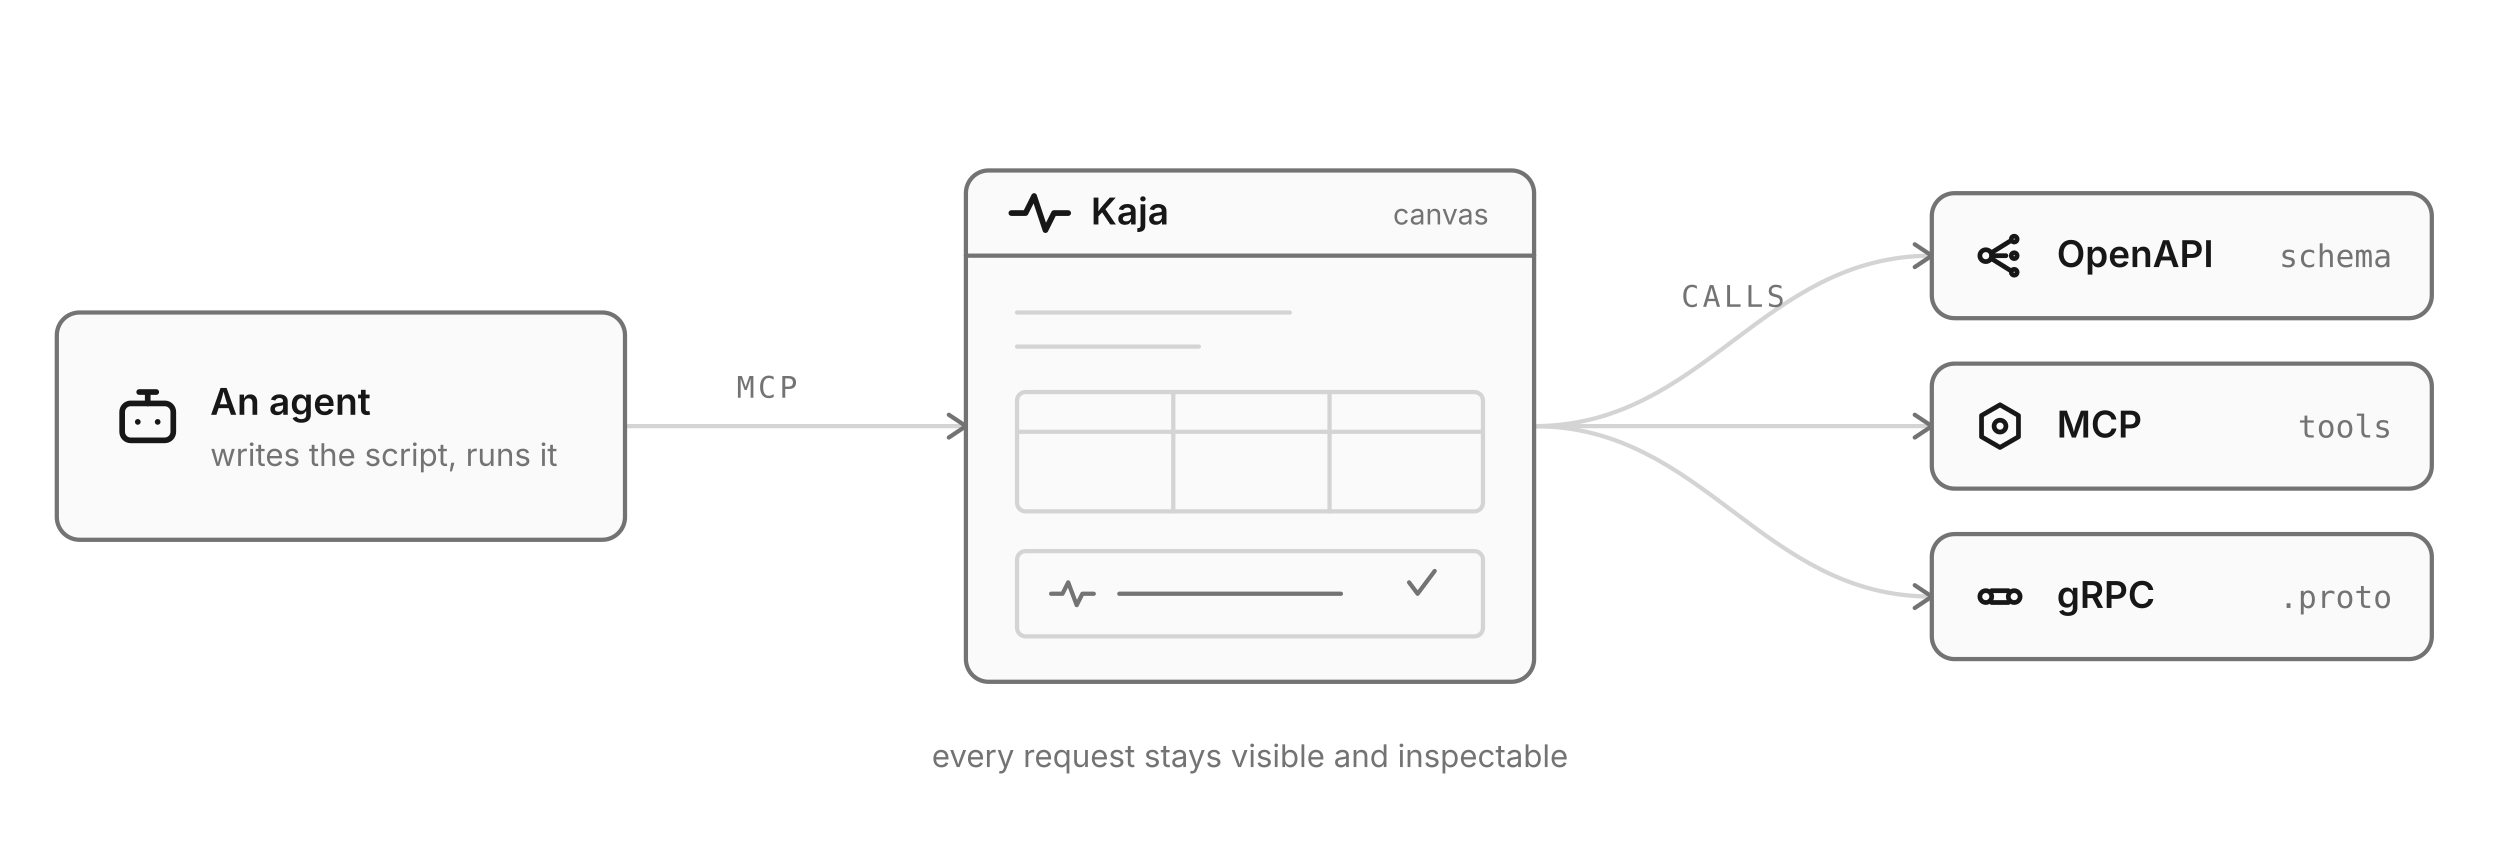
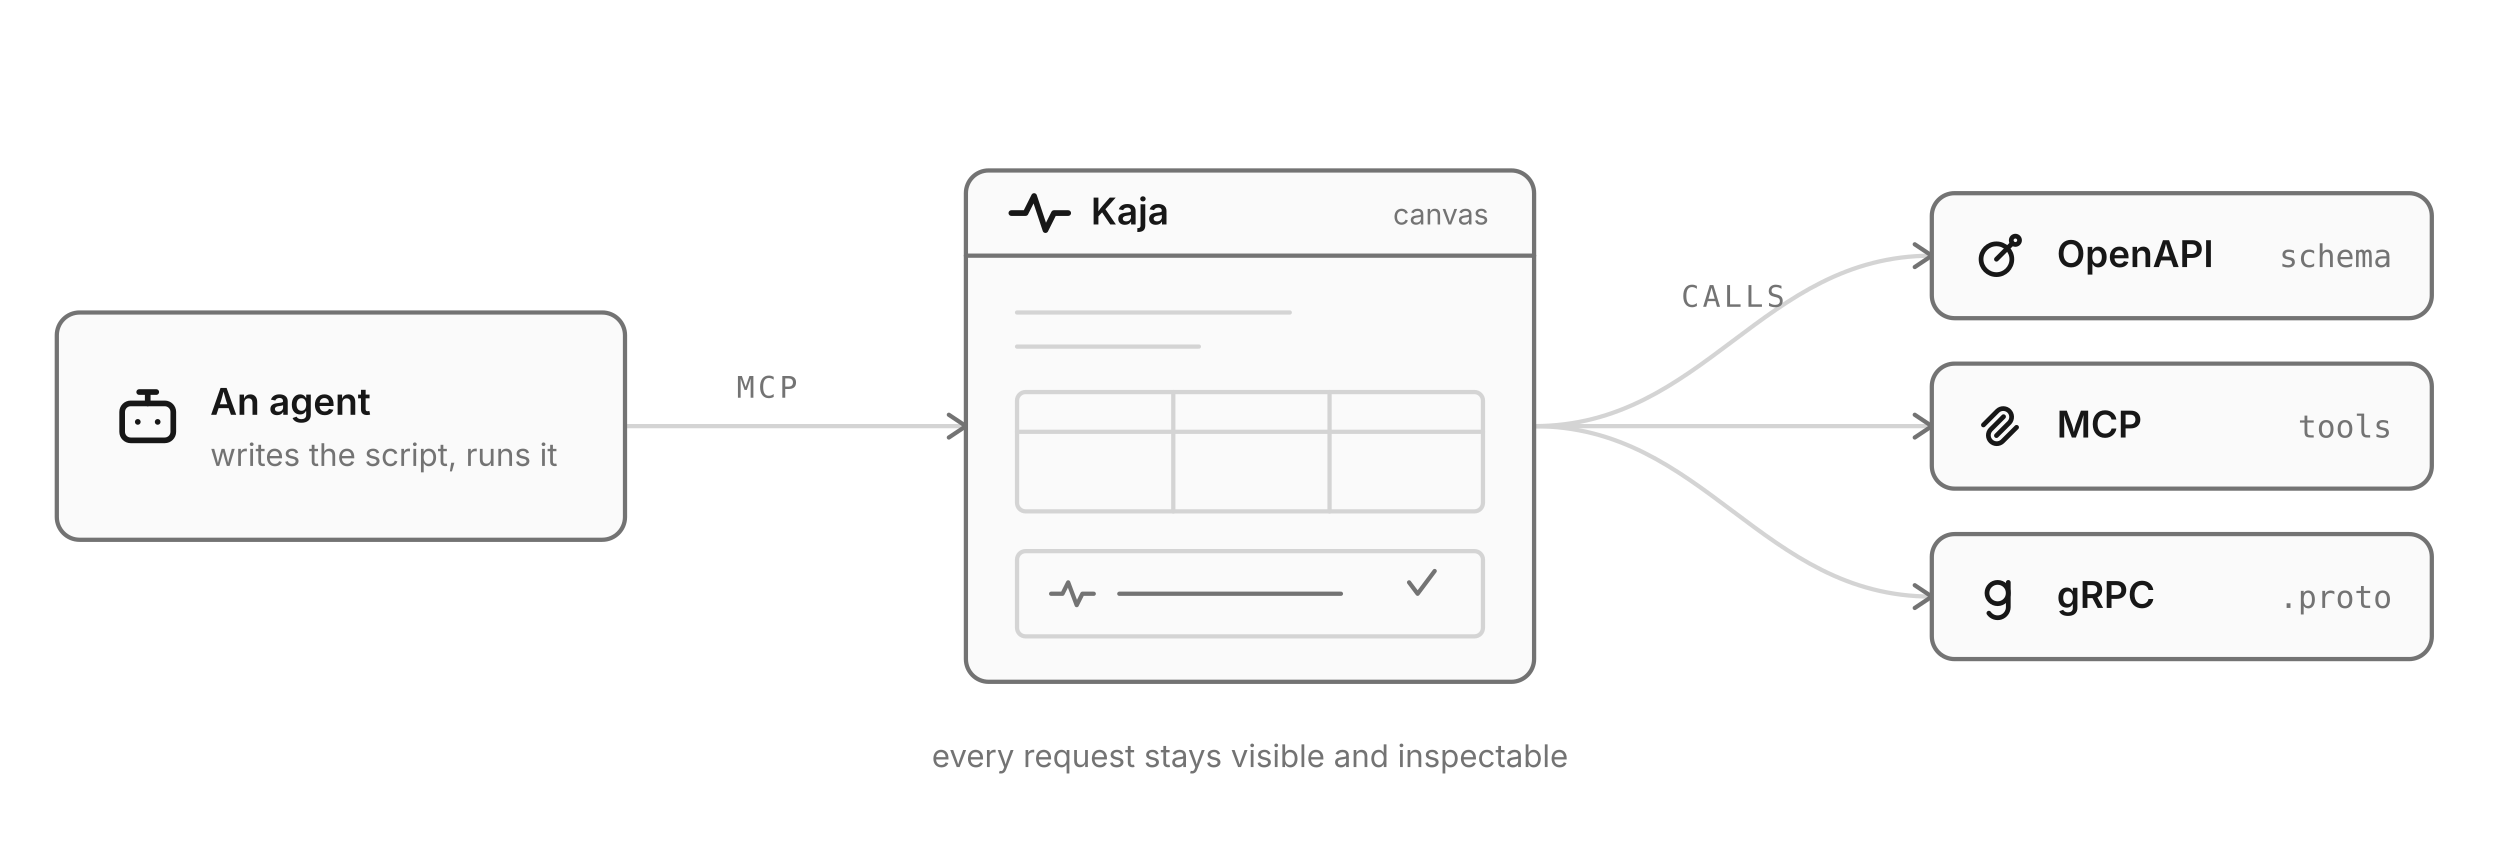
<svg xmlns="http://www.w3.org/2000/svg" viewBox="0 0 880 300" width="880" height="300" role="img" aria-label="An agent writes and runs a script over MCP; every call it makes lands on Kaja's canvas, and Kaja speaks OpenAPI, MCP and gRPC to your apps." fill="none" stroke-linecap="round" stroke-linejoin="round">
  <style>
    .node { fill: #fafafa; stroke: #737373; }
    .frame { stroke: #737373; }
    .wire { stroke: #d4d4d4; }
    .ink { stroke: #171717; }
    .name { fill: #171717; font: 600 13px system-ui, -apple-system, "Segoe UI", sans-serif; }
    .said { fill: #737373; font: 400 11px system-ui, -apple-system, "Segoe UI", sans-serif; }
    .small { fill: #737373; font: 400 10px system-ui, -apple-system, "Segoe UI", sans-serif; }
    .kind { fill: #737373; font: 400 11px ui-monospace, SFMono-Regular, Menlo, monospace; }
    .said-wire { fill: #737373; font: 400 10.5px ui-monospace, SFMono-Regular, Menlo, monospace; letter-spacing: 1.2px; }

    @media (prefers-color-scheme: dark) {
      .node { fill: #171717; stroke: #a3a3a3; }
      .frame { stroke: #a3a3a3; }
      .wire { stroke: #3a3a3a; }
      .ink { stroke: #fafafa; }
      .name { fill: #fafafa; }
      .said, .small, .kind, .said-wire { fill: #a3a3a3; }
    }
  </style>
  <g class="wire" stroke-width="1.5">
    <path d="M540 150 C 600 150, 620 90, 680 90" />
    <path d="M540 150 H 680" />
    <path d="M540 150 C 600 150, 620 210, 680 210" />
    <path d="M220 150 H 340" />
  </g>
  <g class="frame" stroke-width="1.5">
    <path d="M334 146l6 4-6 4M674 86l6 4-6 4M674 146l6 4-6 4M674 206l6 4-6 4" />
  </g>
  <text class="said-wire" x="270" y="140" text-anchor="middle">MCP</text>
  <text class="said-wire" x="610" y="108" text-anchor="middle">CALLS</text>
  <rect class="node" x="20" y="110" width="200" height="80" rx="8" stroke-width="1.5" />
  <g class="ink" stroke-width="2" transform="translate(40 134)">
    <rect x="3" y="8" width="18" height="13" rx="3" />
    <path d="M12 8V4M9 4h6" />
    <path d="M8.5 14.5v.01M15.5 14.5v.01" />
  </g>
  <text class="name" x="74" y="146">An agent</text>
  <text class="said" x="74" y="164">writes the script, runs it</text>
  <rect class="node" x="340" y="60" width="200" height="180" rx="8" stroke-width="1.5" />
  <path class="frame" stroke-width="1.5" d="M340 90h200" />
  <path class="ink" stroke-width="2" d="M356 75h5l3-6 4 12 3-6h5" />
  <text class="name" x="384" y="79">Kaja</text>
  <text class="small" x="524" y="79" text-anchor="end">canvas</text>
  <g class="wire" stroke-width="1.5">
    <path d="M358 110h96M358 122h64" />
    <rect x="358" y="138" width="164" height="42" rx="3" />
    <path d="M358 152h164M413 138v42M468 138v42" />
    <rect x="358" y="194" width="164" height="30" rx="3" />
  </g>
  <g class="frame" stroke-width="1.5">
    <path d="M370 209h4l2-4 3 8 2-4h4" />
    <path d="M394 209h78" />
    <path d="M496 205l3 4 6-8" />
  </g>
  <text class="said" x="440" y="270" text-anchor="middle">every request stays visible and inspectable</text>
  <rect class="node" x="680" y="68" width="176" height="44" rx="8" stroke-width="1.5" />
  <g class="ink" stroke-width="2" transform="translate(694 80) scale(0.8333)">
-     <circle cx="6" cy="12" r="2.5" />
-     <path d="M8.5 12h6M8.3 10.8 16 6M8.3 13.2 16 18" />
-     <circle cx="18" cy="12" r="1.25" />
-     <circle cx="18" cy="5" r="1.25" />
-     <circle cx="18" cy="19" r="1.25" />
+     <circle cx="10.5" cy="13.5" r="6.5" />
+     <path d="M10.5 13.5l6.7-6.7" />
+     <circle cx="18.5" cy="5.5" r="1.75" />
  </g>
  <text class="name" x="724" y="94">OpenAPI</text>
  <text class="kind" x="842" y="94" text-anchor="end">schema</text>
  <rect class="node" x="680" y="128" width="176" height="44" rx="8" stroke-width="1.5" />
  <g class="ink" stroke-width="2" transform="translate(694 140) scale(0.8333)">
-     <path d="M12 3l7.8 4.5v9L12 21l-7.8-4.5v-9z" />
-     <circle cx="12" cy="12" r="2.5" />
+     <path d="M5 11.5l6-6a3.54 3.54 0 0 1 5 5L10.5 16" />
+     <path d="M19 12.5l-6 6a3.54 3.54 0 0 1-5-5L13.5 8" />
  </g>
  <text class="name" x="724" y="154">MCP</text>
  <text class="kind" x="842" y="154" text-anchor="end">tools</text>
  <rect class="node" x="680" y="188" width="176" height="44" rx="8" stroke-width="1.5" />
  <g class="ink" stroke-width="2" transform="translate(694 200) scale(0.8333)">
-     <circle cx="6" cy="12" r="2.5" />
-     <circle cx="18" cy="12" r="2.5" />
-     <path d="M8.5 9.5h7M8.5 14.5h7" />
+     <circle cx="11" cy="10.5" r="4.5" />
+     <path d="M15.5 6v10.5a4.5 4.5 0 0 1-8.2 2.5" />
  </g>
  <text class="name" x="724" y="214">gRPC</text>
  <text class="kind" x="842" y="214" text-anchor="end">.proto</text>
</svg>
